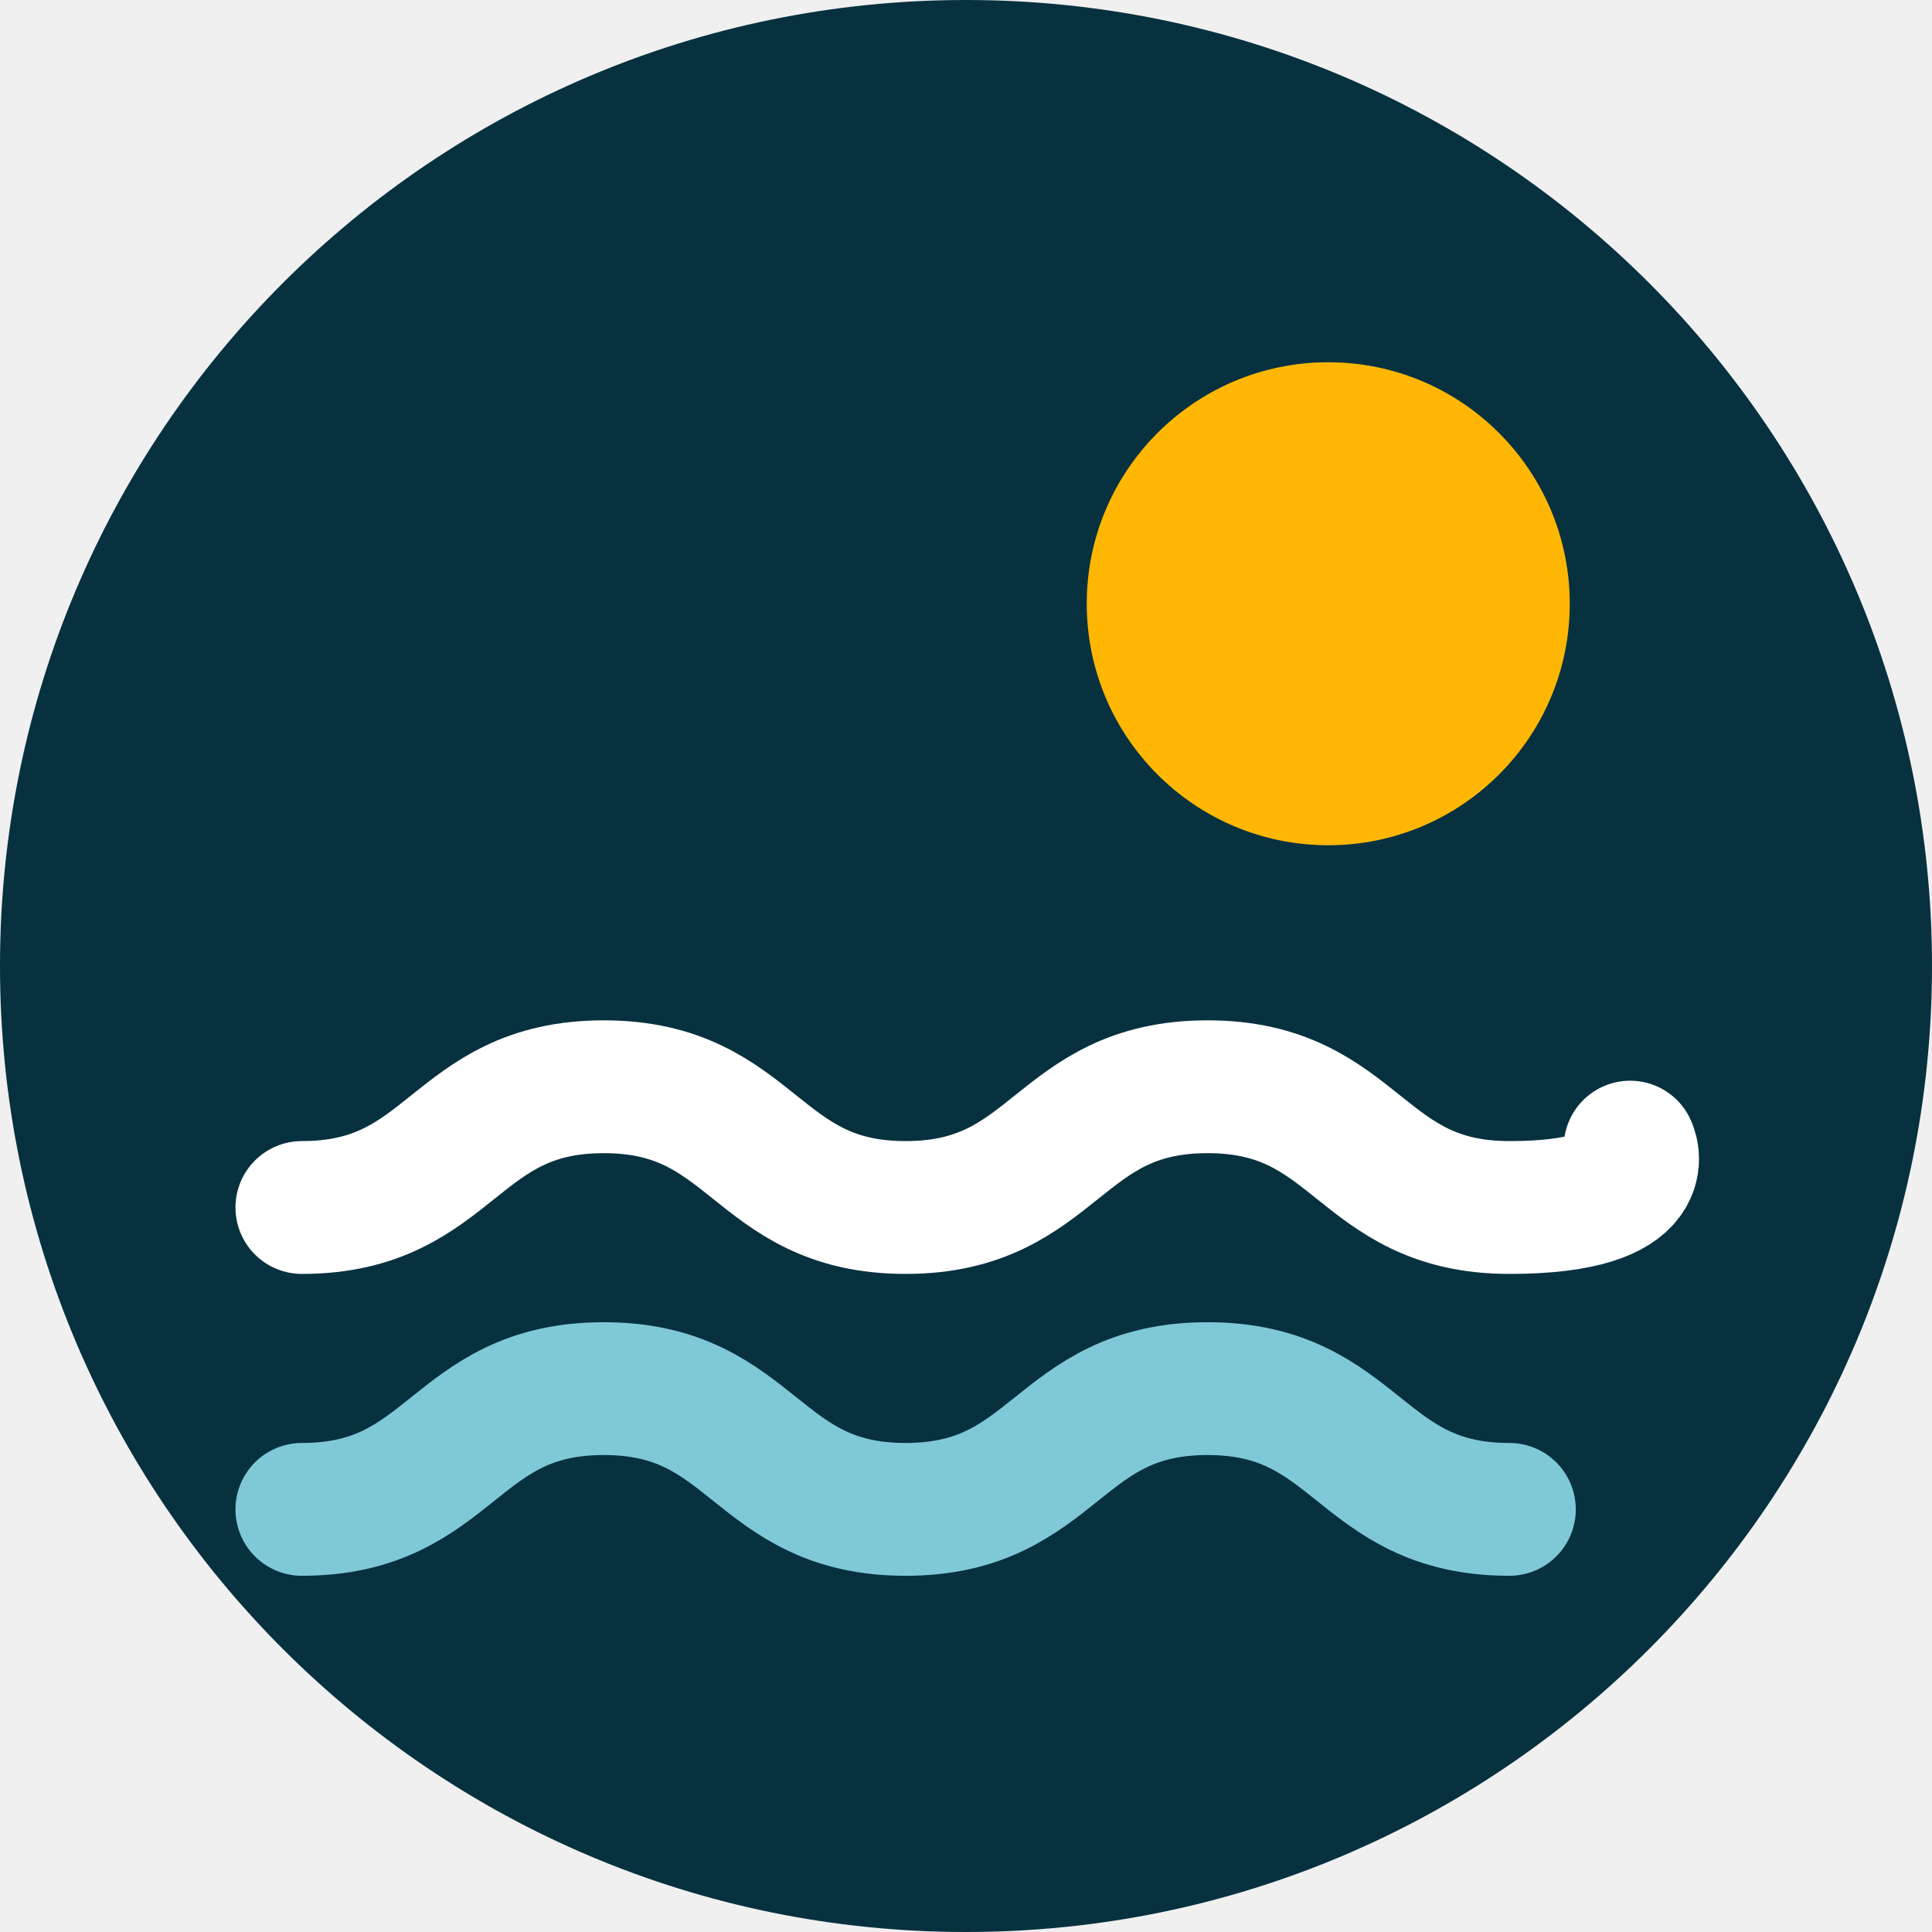
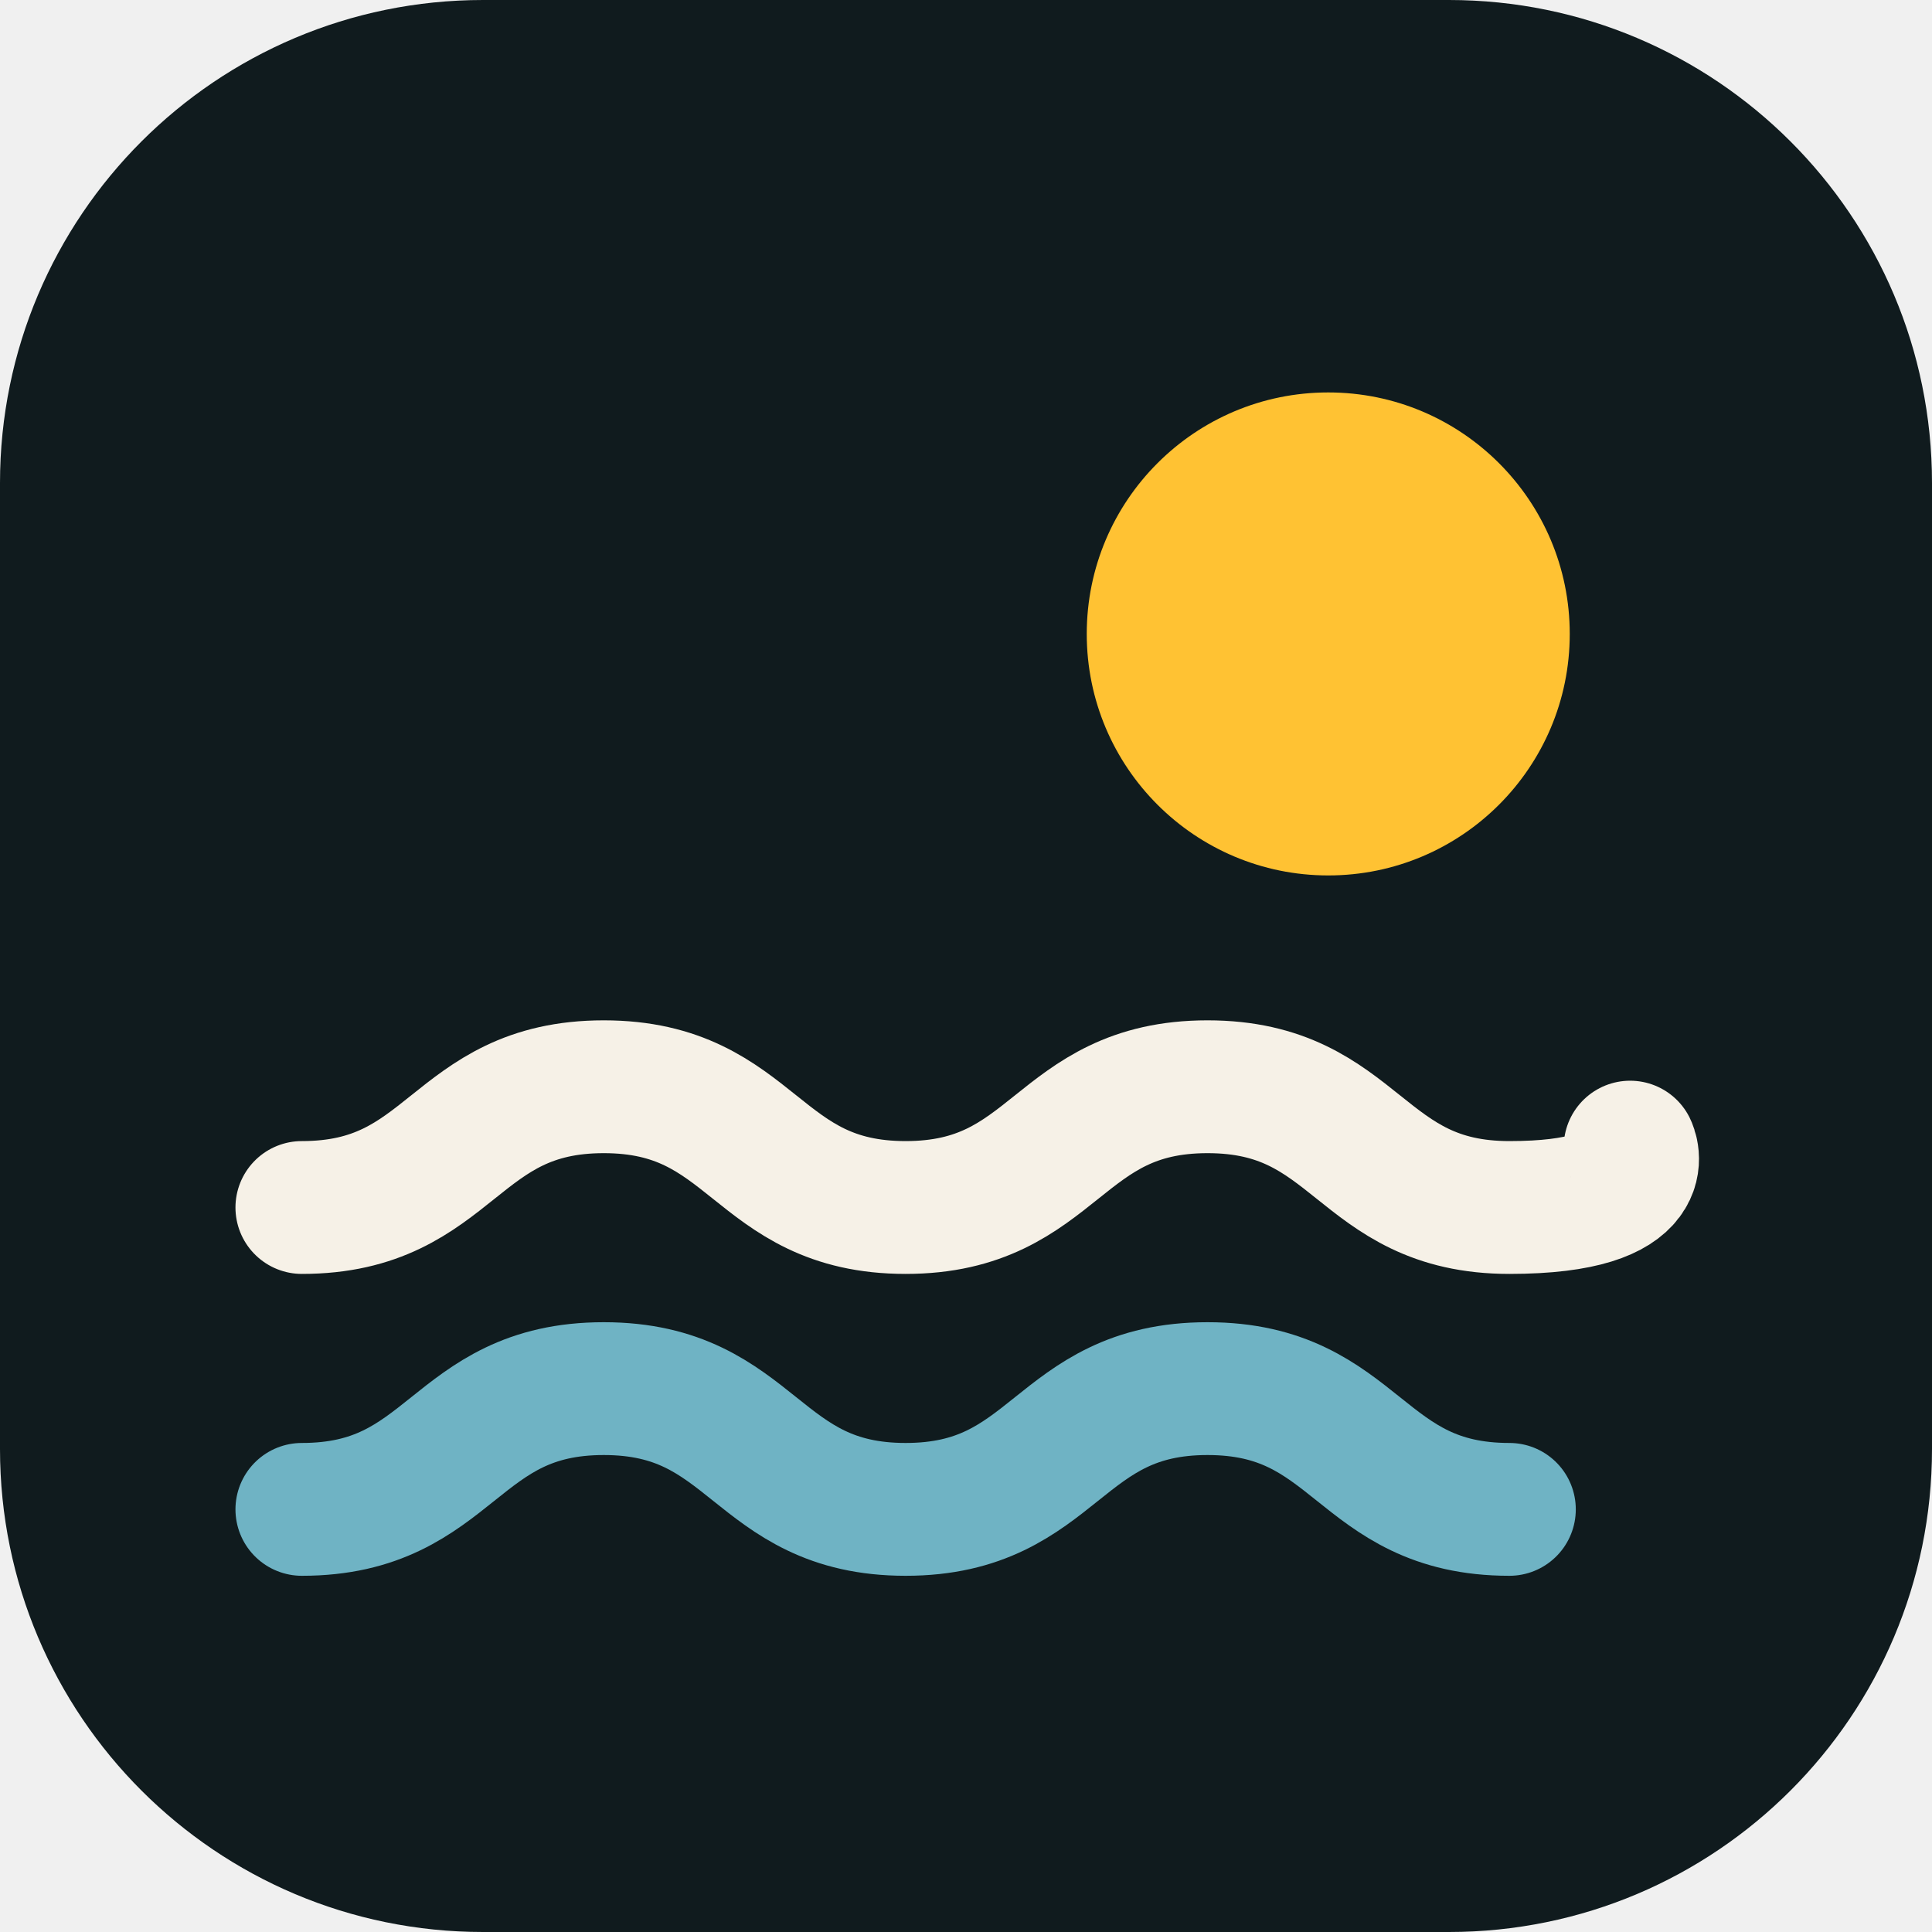
<svg xmlns="http://www.w3.org/2000/svg" viewBox="0 0 32 32">
-   <circle cx="16" cy="16" r="16" fill="#07313f" />
-   <circle cx="22" cy="10" r="4" fill="#ffb703" />
-   <path d="M5 20c2.5 0 2.5-2 5-2s2.5 2 5 2 2.5-2 5-2 2.5 2 5 2 2-1 2-1" fill="none" stroke="#fff" stroke-width="2.2" stroke-linecap="round" />
-   <path d="M5 25c2.5 0 2.5-2 5-2s2.5 2 5 2 2.5-2 5-2 2.5 2 5 2" fill="none" stroke="#7fc8d8" stroke-width="2.2" stroke-linecap="round" />
+   <rect width="32" height="32" rx="8" fill="#101b1e" />
+   <circle cx="22" cy="10.5" r="4" fill="#ffc233" />
+   <path d="M5 20c2.5 0 2.5-2 5-2s2.5 2 5 2 2.5-2 5-2 2.5 2 5 2 2-1 2-1" fill="none" stroke="#f6f1e7" stroke-width="2.2" stroke-linecap="round" />
+   <path d="M5 25c2.5 0 2.5-2 5-2s2.5 2 5 2 2.5-2 5-2 2.5 2 5 2" fill="none" stroke="#6fb3c4" stroke-width="2.2" stroke-linecap="round" />
</svg>
